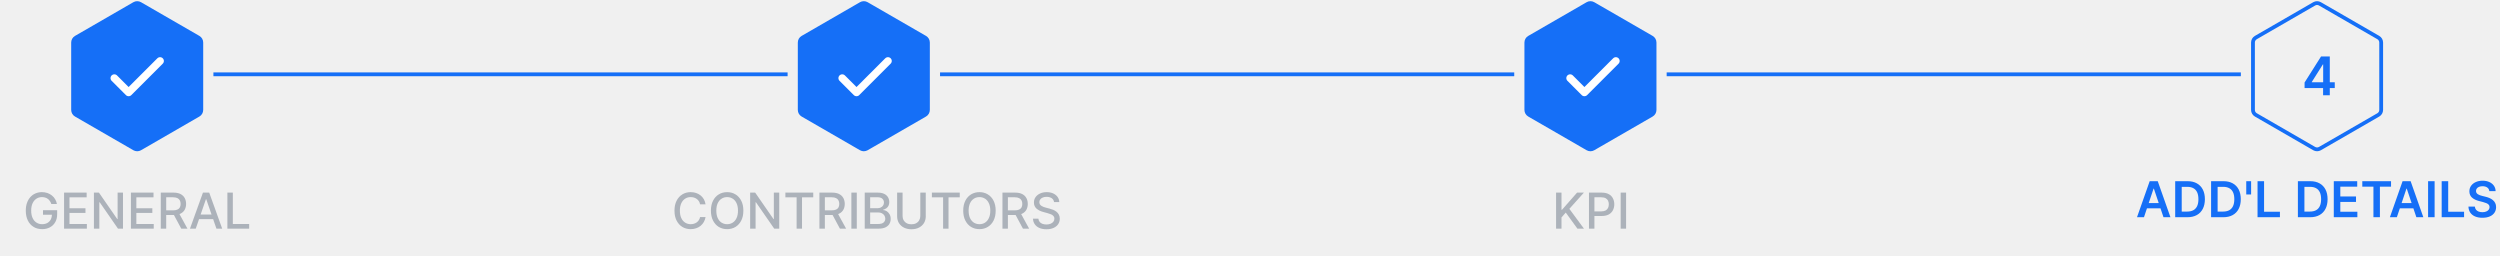
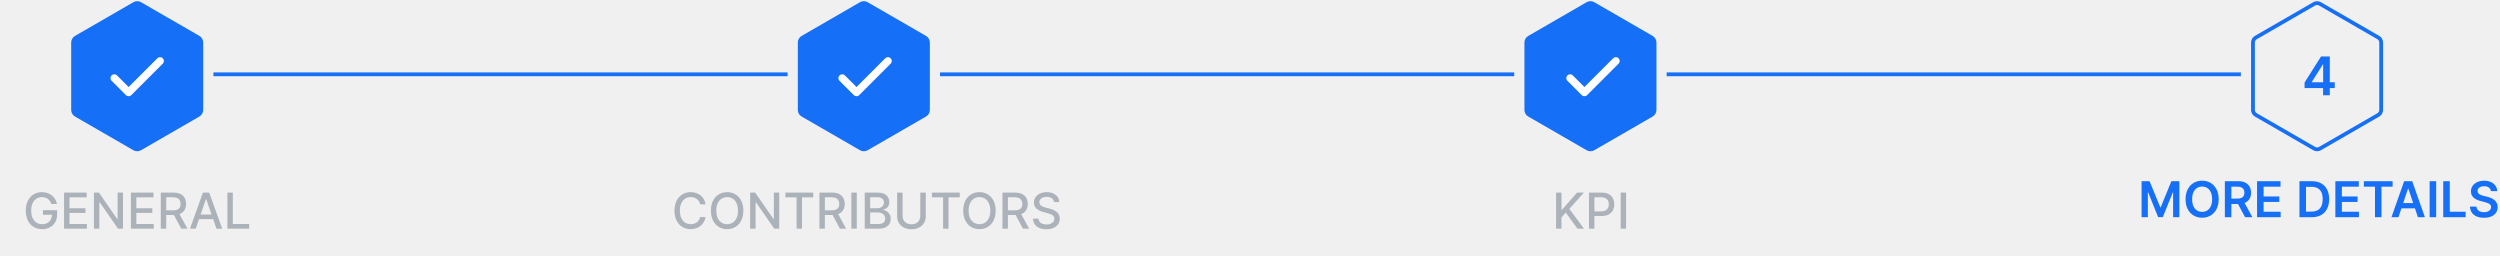
<svg xmlns="http://www.w3.org/2000/svg" width="656" height="67" viewBox="0 0 656 67" fill="none">
  <path d="M35 0.577C35.619 0.22 36.381 0.22 37 0.577L52.321 9.423C52.939 9.78 53.321 10.44 53.321 11.155V28.845C53.321 29.56 52.939 30.22 52.321 30.577L37 39.423C36.381 39.78 35.619 39.78 35 39.423L19.68 30.577C19.061 30.22 18.68 29.56 18.68 28.845V11.155C18.68 10.44 19.061 9.78 19.68 9.423L35 0.577Z" fill="#156FF7" />
  <path d="M42 16L33.75 24.25L30 20.5" stroke="white" stroke-width="2" stroke-linecap="round" stroke-linejoin="round" />
  <line x1="56" y1="19.5" x2="206.667" y2="19.5" stroke="#156FF7" />
  <path d="M225.917 1.01C226.381 0.742 226.953 0.742 227.417 1.01L242.738 9.856C243.202 10.124 243.488 10.619 243.488 11.155V28.845C243.488 29.381 243.202 29.876 242.738 30.144L227.417 38.99C226.953 39.258 226.381 39.258 225.917 38.99L210.596 30.144C210.132 29.876 209.846 29.381 209.846 28.845V11.155C209.846 10.619 210.132 10.124 210.596 9.856L225.917 1.01Z" fill="#156FF7" stroke="#156FF7" />
  <path d="M233 16L224.75 24.25L221 20.5" stroke="white" stroke-width="2" stroke-linecap="round" stroke-linejoin="round" />
  <line x1="246.667" y1="19.5" x2="397.334" y2="19.5" stroke="#156FF7" />
  <path d="M416.583 1.01C417.047 0.742 417.619 0.742 418.083 1.01L433.404 9.856C433.868 10.124 434.154 10.619 434.154 11.155V28.845C434.154 29.381 433.868 29.876 433.404 30.144L418.083 38.99C417.619 39.258 417.047 39.258 416.583 38.99L401.262 30.144C400.798 29.876 400.512 29.381 400.512 28.845V11.155C400.512 10.619 400.798 10.124 401.262 9.856L416.583 1.01Z" fill="#156FF7" stroke="#156FF7" />
  <path d="M424 16L415.75 24.25L412 20.5" stroke="white" stroke-width="2" stroke-linecap="round" stroke-linejoin="round" />
  <line x1="437.333" y1="19.5" x2="588" y2="19.5" stroke="#156FF7" />
  <path d="M607.25 1.01C607.714 0.742 608.286 0.742 608.75 1.01L624.071 9.856C624.535 10.124 624.821 10.619 624.821 11.155V28.845C624.821 29.381 624.535 29.876 624.071 30.144L608.75 38.99C608.286 39.258 607.714 39.258 607.25 38.99L591.929 30.144C591.465 29.876 591.179 29.381 591.179 28.845V11.155C591.179 10.619 591.465 10.124 591.929 9.856L607.25 1.01Z" stroke="#156FF7" />
  <path d="M604.721 23.111V21.644L609.041 14.818H610.264V16.906H609.518L606.61 21.515V21.595H612.641V23.111H604.721ZM609.578 25V22.663L609.598 22.007V14.818H611.338V25H609.578Z" fill="#156FF7" />
  <path opacity="0.4" d="M13.47 53.532C13.381 53.252 13.261 53.001 13.11 52.78C12.962 52.555 12.785 52.364 12.579 52.207C12.373 52.047 12.137 51.926 11.873 51.843C11.611 51.76 11.323 51.718 11.009 51.718C10.477 51.718 9.997 51.855 9.569 52.129C9.141 52.403 8.803 52.804 8.553 53.334C8.307 53.86 8.184 54.505 8.184 55.268C8.184 56.034 8.309 56.682 8.558 57.212C8.807 57.741 9.149 58.143 9.583 58.416C10.017 58.691 10.511 58.827 11.065 58.827C11.579 58.827 12.026 58.723 12.408 58.514C12.793 58.304 13.09 58.009 13.299 57.627C13.511 57.242 13.618 56.79 13.618 56.27L13.987 56.339H11.282V55.162H14.998V56.238C14.998 57.032 14.829 57.721 14.49 58.306C14.155 58.887 13.69 59.337 13.096 59.654C12.505 59.971 11.828 60.129 11.065 60.129C10.209 60.129 9.458 59.932 8.812 59.538C8.169 59.144 7.667 58.586 7.307 57.863C6.947 57.136 6.767 56.275 6.767 55.277C6.767 54.523 6.871 53.846 7.081 53.246C7.29 52.646 7.584 52.137 7.962 51.718C8.344 51.296 8.792 50.975 9.306 50.753C9.823 50.529 10.388 50.416 11 50.416C11.511 50.416 11.986 50.492 12.427 50.642C12.87 50.793 13.264 51.007 13.608 51.284C13.956 51.561 14.244 51.89 14.472 52.272C14.699 52.651 14.853 53.071 14.933 53.532H13.47ZM16.809 60V50.545H22.736V51.773H18.235V54.654H22.427V55.877H18.235V58.772H22.792V60H16.809ZM32.273 50.545V60H30.962L26.156 53.066H26.068V60H24.642V50.545H25.962L30.772 57.489H30.86V50.545H32.273ZM34.354 60V50.545H40.281V51.773H35.78V54.654H39.972V55.877H35.78V58.772H40.337V60H34.354ZM42.187 60V50.545H45.557C46.289 50.545 46.897 50.672 47.38 50.924C47.867 51.176 48.23 51.526 48.47 51.972C48.71 52.415 48.83 52.928 48.83 53.509C48.83 54.088 48.708 54.597 48.465 55.037C48.225 55.474 47.862 55.814 47.376 56.057C46.892 56.301 46.285 56.422 45.552 56.422H42.999V55.194H45.423C45.885 55.194 46.26 55.128 46.549 54.996C46.842 54.863 47.056 54.671 47.191 54.419C47.326 54.166 47.394 53.863 47.394 53.509C47.394 53.152 47.325 52.843 47.186 52.581C47.051 52.32 46.837 52.12 46.545 51.981C46.255 51.84 45.875 51.769 45.404 51.769H43.613V60H42.187ZM46.854 55.734L49.19 60H47.565L45.275 55.734H46.854ZM51.364 60H49.85L53.252 50.545H54.9L58.303 60H56.789L54.116 52.263H54.042L51.364 60ZM51.618 56.298H56.53V57.498H51.618V56.298ZM59.668 60V50.545H61.095V58.772H65.379V60H59.668Z" fill="#475569" />
  <path opacity="0.4" d="M185.14 53.62H183.7C183.645 53.312 183.542 53.041 183.391 52.807C183.24 52.574 183.055 52.375 182.837 52.212C182.618 52.049 182.374 51.926 182.103 51.843C181.835 51.76 181.55 51.718 181.249 51.718C180.704 51.718 180.216 51.855 179.785 52.129C179.357 52.403 179.019 52.804 178.77 53.334C178.523 53.863 178.4 54.51 178.4 55.273C178.4 56.042 178.523 56.691 178.77 57.221C179.019 57.75 179.359 58.15 179.79 58.421C180.221 58.692 180.705 58.827 181.244 58.827C181.543 58.827 181.826 58.787 182.093 58.707C182.364 58.624 182.609 58.503 182.828 58.343C183.046 58.183 183.231 57.987 183.381 57.756C183.535 57.523 183.642 57.255 183.7 56.953L185.14 56.958C185.063 57.422 184.914 57.85 184.693 58.241C184.474 58.629 184.192 58.964 183.848 59.248C183.506 59.528 183.115 59.745 182.675 59.898C182.235 60.052 181.755 60.129 181.235 60.129C180.416 60.129 179.687 59.935 179.047 59.548C178.406 59.157 177.902 58.598 177.532 57.872C177.166 57.145 176.983 56.279 176.983 55.273C176.983 54.263 177.168 53.397 177.537 52.674C177.906 51.947 178.411 51.39 179.051 51.002C179.691 50.612 180.419 50.416 181.235 50.416C181.736 50.416 182.204 50.489 182.638 50.633C183.075 50.775 183.468 50.984 183.815 51.261C184.163 51.535 184.451 51.87 184.679 52.267C184.906 52.661 185.06 53.112 185.14 53.62ZM195.06 55.273C195.06 56.282 194.875 57.15 194.506 57.876C194.137 58.6 193.63 59.157 192.987 59.548C192.347 59.935 191.619 60.129 190.804 60.129C189.985 60.129 189.254 59.935 188.611 59.548C187.971 59.157 187.466 58.598 187.097 57.872C186.727 57.145 186.543 56.279 186.543 55.273C186.543 54.263 186.727 53.397 187.097 52.674C187.466 51.947 187.971 51.39 188.611 51.002C189.254 50.612 189.985 50.416 190.804 50.416C191.619 50.416 192.347 50.612 192.987 51.002C193.63 51.39 194.137 51.947 194.506 52.674C194.875 53.397 195.06 54.263 195.06 55.273ZM193.647 55.273C193.647 54.503 193.523 53.855 193.273 53.329C193.027 52.8 192.689 52.4 192.258 52.129C191.83 51.855 191.345 51.718 190.804 51.718C190.259 51.718 189.773 51.855 189.345 52.129C188.917 52.4 188.578 52.8 188.329 53.329C188.083 53.855 187.96 54.503 187.96 55.273C187.96 56.042 188.083 56.691 188.329 57.221C188.578 57.747 188.917 58.147 189.345 58.421C189.773 58.692 190.259 58.827 190.804 58.827C191.345 58.827 191.83 58.692 192.258 58.421C192.689 58.147 193.027 57.747 193.273 57.221C193.523 56.691 193.647 56.042 193.647 55.273ZM204.47 50.545V60H203.158L198.353 53.066H198.265V60H196.839V50.545H198.159L202.969 57.489H203.057V50.545H204.47ZM206.084 51.773V50.545H213.401V51.773H210.451V60H209.029V51.773H206.084ZM215.018 60V50.545H218.388C219.121 50.545 219.729 50.672 220.212 50.924C220.698 51.176 221.061 51.526 221.301 51.972C221.541 52.415 221.661 52.928 221.661 53.509C221.661 54.088 221.54 54.597 221.297 55.037C221.057 55.474 220.693 55.814 220.207 56.057C219.724 56.301 219.116 56.422 218.384 56.422H215.831V55.194H218.254C218.716 55.194 219.091 55.128 219.381 54.996C219.673 54.863 219.887 54.671 220.022 54.419C220.158 54.166 220.226 53.863 220.226 53.509C220.226 53.152 220.156 52.843 220.018 52.581C219.882 52.32 219.669 52.12 219.376 51.981C219.087 51.84 218.707 51.769 218.236 51.769H216.445V60H215.018ZM219.685 55.734L222.021 60H220.396L218.107 55.734H219.685ZM224.824 50.545V60H223.397V50.545H224.824ZM226.901 60V50.545H230.363C231.034 50.545 231.59 50.656 232.03 50.878C232.47 51.096 232.799 51.393 233.018 51.769C233.236 52.141 233.346 52.561 233.346 53.029C233.346 53.423 233.273 53.755 233.129 54.026C232.984 54.294 232.79 54.51 232.547 54.673C232.307 54.833 232.042 54.95 231.753 55.023V55.116C232.067 55.131 232.373 55.233 232.672 55.42C232.973 55.605 233.223 55.868 233.419 56.21C233.616 56.551 233.715 56.967 233.715 57.456C233.715 57.94 233.601 58.373 233.373 58.758C233.149 59.14 232.801 59.443 232.33 59.668C231.859 59.889 231.257 60 230.525 60H226.901ZM228.328 58.777H230.386C231.07 58.777 231.559 58.644 231.854 58.38C232.15 58.115 232.298 57.784 232.298 57.387C232.298 57.089 232.222 56.815 232.071 56.565C231.921 56.316 231.705 56.117 231.425 55.97C231.148 55.822 230.819 55.748 230.437 55.748H228.328V58.777ZM228.328 54.636H230.239C230.559 54.636 230.847 54.574 231.102 54.451C231.361 54.328 231.565 54.156 231.716 53.934C231.87 53.709 231.947 53.445 231.947 53.14C231.947 52.749 231.81 52.421 231.536 52.157C231.262 51.892 230.842 51.76 230.276 51.76H228.328V54.636ZM241.487 50.545H242.918V56.764C242.918 57.425 242.762 58.012 242.452 58.523C242.141 59.031 241.704 59.431 241.141 59.723C240.577 60.012 239.917 60.157 239.16 60.157C238.406 60.157 237.747 60.012 237.184 59.723C236.621 59.431 236.184 59.031 235.873 58.523C235.562 58.012 235.407 57.425 235.407 56.764V50.545H236.833V56.648C236.833 57.076 236.927 57.456 237.115 57.789C237.306 58.121 237.575 58.383 237.923 58.574C238.271 58.761 238.683 58.855 239.16 58.855C239.64 58.855 240.054 58.761 240.402 58.574C240.753 58.383 241.021 58.121 241.205 57.789C241.393 57.456 241.487 57.076 241.487 56.648V50.545ZM244.526 51.773V50.545H251.843V51.773H248.893V60H247.471V51.773H244.526ZM261.266 55.273C261.266 56.282 261.081 57.15 260.712 57.876C260.343 58.6 259.837 59.157 259.193 59.548C258.553 59.935 257.825 60.129 257.01 60.129C256.191 60.129 255.46 59.935 254.817 59.548C254.177 59.157 253.672 58.598 253.303 57.872C252.933 57.145 252.749 56.279 252.749 55.273C252.749 54.263 252.933 53.397 253.303 52.674C253.672 51.947 254.177 51.39 254.817 51.002C255.46 50.612 256.191 50.416 257.01 50.416C257.825 50.416 258.553 50.612 259.193 51.002C259.837 51.39 260.343 51.947 260.712 52.674C261.081 53.397 261.266 54.263 261.266 55.273ZM259.853 55.273C259.853 54.503 259.729 53.855 259.479 53.329C259.233 52.8 258.895 52.4 258.464 52.129C258.036 51.855 257.551 51.718 257.01 51.718C256.465 51.718 255.979 51.855 255.551 52.129C255.123 52.4 254.785 52.8 254.535 53.329C254.289 53.855 254.166 54.503 254.166 55.273C254.166 56.042 254.289 56.691 254.535 57.221C254.785 57.747 255.123 58.147 255.551 58.421C255.979 58.692 256.465 58.827 257.01 58.827C257.551 58.827 258.036 58.692 258.464 58.421C258.895 58.147 259.233 57.747 259.479 57.221C259.729 56.691 259.853 56.042 259.853 55.273ZM263.045 60V50.545H266.415C267.147 50.545 267.755 50.672 268.238 50.924C268.724 51.176 269.088 51.526 269.328 51.972C269.568 52.415 269.688 52.928 269.688 53.509C269.688 54.088 269.566 54.597 269.323 55.037C269.083 55.474 268.72 55.814 268.233 56.057C267.75 56.301 267.142 56.422 266.41 56.422H263.857V55.194H266.281C266.742 55.194 267.118 55.128 267.407 54.996C267.7 54.863 267.913 54.671 268.049 54.419C268.184 54.166 268.252 53.863 268.252 53.509C268.252 53.152 268.183 52.843 268.044 52.581C267.909 52.32 267.695 52.12 267.403 51.981C267.113 51.84 266.733 51.769 266.262 51.769H264.471V60H263.045ZM267.712 55.734L270.048 60H268.423L266.133 55.734H267.712ZM276.58 53.029C276.531 52.592 276.328 52.254 275.971 52.014C275.614 51.77 275.164 51.649 274.623 51.649C274.235 51.649 273.899 51.71 273.616 51.834C273.333 51.953 273.113 52.12 272.956 52.332C272.802 52.541 272.725 52.78 272.725 53.048C272.725 53.272 272.778 53.466 272.882 53.629C272.99 53.792 273.13 53.929 273.302 54.04C273.478 54.148 273.666 54.239 273.866 54.312C274.066 54.383 274.258 54.442 274.443 54.488L275.366 54.728C275.668 54.802 275.977 54.902 276.294 55.028C276.611 55.154 276.905 55.32 277.176 55.527C277.446 55.733 277.665 55.988 277.831 56.293C278 56.598 278.085 56.962 278.085 57.387C278.085 57.923 277.947 58.398 277.67 58.814C277.396 59.229 276.997 59.557 276.474 59.797C275.954 60.037 275.324 60.157 274.586 60.157C273.878 60.157 273.265 60.045 272.748 59.82C272.231 59.595 271.827 59.277 271.534 58.864C271.242 58.449 271.08 57.956 271.05 57.387H272.481C272.508 57.729 272.619 58.013 272.813 58.241C273.01 58.466 273.261 58.633 273.566 58.744C273.873 58.852 274.21 58.906 274.577 58.906C274.98 58.906 275.338 58.843 275.652 58.717C275.969 58.587 276.218 58.409 276.4 58.181C276.582 57.95 276.672 57.681 276.672 57.373C276.672 57.093 276.592 56.864 276.432 56.685C276.275 56.507 276.061 56.359 275.791 56.242C275.523 56.125 275.22 56.022 274.881 55.933L273.764 55.628C273.007 55.422 272.407 55.119 271.964 54.719C271.523 54.319 271.303 53.789 271.303 53.131C271.303 52.586 271.451 52.11 271.747 51.704C272.042 51.298 272.442 50.983 272.947 50.758C273.452 50.53 274.021 50.416 274.655 50.416C275.295 50.416 275.86 50.529 276.349 50.753C276.842 50.978 277.229 51.287 277.513 51.681C277.796 52.072 277.943 52.521 277.956 53.029H276.58Z" fill="#475569" />
  <path opacity="0.4" d="M408.313 60V50.545H409.739V55.06H409.855L413.82 50.545H415.616L411.803 54.802L415.63 60H413.912L410.856 55.776L409.739 57.059V60H408.313ZM416.945 60V50.545H420.315C421.051 50.545 421.66 50.679 422.144 50.947C422.627 51.215 422.988 51.581 423.228 52.046C423.469 52.508 423.589 53.028 423.589 53.606C423.589 54.188 423.467 54.711 423.224 55.176C422.984 55.637 422.621 56.004 422.134 56.275C421.651 56.542 421.043 56.676 420.311 56.676H417.993V55.467H420.182C420.646 55.467 421.023 55.387 421.313 55.227C421.602 55.063 421.814 54.842 421.95 54.562C422.085 54.282 422.153 53.963 422.153 53.606C422.153 53.249 422.085 52.932 421.95 52.655C421.814 52.378 421.6 52.161 421.308 52.004C421.019 51.847 420.637 51.769 420.163 51.769H418.372V60H416.945ZM426.687 50.545V60H425.261V50.545H426.687Z" fill="#475569" />
-   <path d="M562.577 57H560.749L564.078 47.545H566.192L569.525 57H567.697L565.172 49.484H565.098L562.577 57ZM562.637 53.293H567.623V54.669H562.637V53.293ZM573.974 57H570.77V47.545H574.039C574.978 47.545 575.784 47.735 576.458 48.113C577.135 48.489 577.655 49.029 578.018 49.734C578.381 50.438 578.563 51.282 578.563 52.264C578.563 53.248 578.38 54.095 578.014 54.803C577.651 55.51 577.126 56.054 576.439 56.432C575.756 56.811 574.934 57 573.974 57ZM572.483 55.518H573.891C574.55 55.518 575.099 55.398 575.539 55.158C575.979 54.915 576.31 54.553 576.532 54.073C576.753 53.59 576.864 52.987 576.864 52.264C576.864 51.54 576.753 50.94 576.532 50.463C576.31 49.983 575.982 49.624 575.548 49.387C575.118 49.147 574.582 49.027 573.942 49.027H572.483V55.518ZM583.394 57H580.19V47.545H583.459C584.397 47.545 585.204 47.735 585.878 48.113C586.555 48.489 587.075 49.029 587.438 49.734C587.801 50.438 587.983 51.282 587.983 52.264C587.983 53.248 587.8 54.095 587.434 54.803C587.07 55.51 586.546 56.054 585.859 56.432C585.176 56.811 584.354 57 583.394 57ZM581.903 55.518H583.311C583.97 55.518 584.519 55.398 584.959 55.158C585.399 54.915 585.73 54.553 585.952 54.073C586.173 53.59 586.284 52.987 586.284 52.264C586.284 51.54 586.173 50.94 585.952 50.463C585.73 49.983 585.402 49.624 584.968 49.387C584.538 49.147 584.002 49.027 583.362 49.027H581.903V55.518ZM590.691 47.545V51.026H589.416V47.545H590.691ZM592.378 57V47.545H594.091V55.564H598.255V57H592.378ZM606.17 57H602.966V47.545H606.234C607.173 47.545 607.979 47.735 608.653 48.113C609.33 48.489 609.85 49.029 610.214 49.734C610.577 50.438 610.758 51.282 610.758 52.264C610.758 53.248 610.575 54.095 610.209 54.803C609.846 55.51 609.321 56.054 608.635 56.432C607.952 56.811 607.13 57 606.17 57ZM604.678 55.518H606.086C606.745 55.518 607.294 55.398 607.735 55.158C608.175 54.915 608.506 54.553 608.727 54.073C608.949 53.59 609.059 52.987 609.059 52.264C609.059 51.54 608.949 50.94 608.727 50.463C608.506 49.983 608.178 49.624 607.744 49.387C607.313 49.147 606.777 49.027 606.137 49.027H604.678V55.518ZM612.386 57V47.545H618.535V48.981H614.098V51.548H618.216V52.984H614.098V55.564H618.572V57H612.386ZM619.867 48.981V47.545H627.41V48.981H624.488V57H622.789V48.981H619.867ZM628.936 57H627.108L630.436 47.545H632.55L635.884 57H634.055L631.53 49.484H631.456L628.936 57ZM628.996 53.293H633.982V54.669H628.996V53.293ZM638.842 47.545V57H637.129V47.545H638.842ZM640.696 57V47.545H642.409V55.564H646.573V57H640.696ZM653.198 50.145C653.155 49.741 652.973 49.427 652.653 49.203C652.336 48.978 651.923 48.866 651.416 48.866C651.059 48.866 650.752 48.92 650.497 49.027C650.242 49.135 650.046 49.281 649.911 49.466C649.775 49.651 649.706 49.861 649.703 50.098C649.703 50.295 649.748 50.466 649.837 50.611C649.929 50.755 650.054 50.879 650.211 50.98C650.368 51.079 650.542 51.162 650.732 51.229C650.923 51.297 651.116 51.354 651.309 51.4L652.196 51.622C652.553 51.705 652.896 51.817 653.225 51.959C653.558 52.1 653.855 52.279 654.116 52.494C654.381 52.71 654.59 52.97 654.744 53.275C654.898 53.579 654.975 53.936 654.975 54.346C654.975 54.9 654.833 55.387 654.55 55.809C654.267 56.227 653.858 56.555 653.322 56.792C652.79 57.026 652.145 57.143 651.388 57.143C650.652 57.143 650.014 57.029 649.472 56.801C648.934 56.574 648.512 56.241 648.207 55.804C647.906 55.367 647.742 54.835 647.718 54.207H649.403C649.427 54.536 649.529 54.81 649.708 55.029C649.886 55.247 650.118 55.41 650.405 55.518C650.694 55.626 651.017 55.68 651.374 55.68C651.747 55.68 652.073 55.624 652.353 55.514C652.636 55.4 652.858 55.243 653.018 55.043C653.178 54.84 653.259 54.602 653.262 54.332C653.259 54.086 653.187 53.882 653.045 53.722C652.904 53.559 652.705 53.424 652.45 53.316C652.197 53.205 651.902 53.107 651.563 53.021L650.488 52.744C649.709 52.544 649.094 52.24 648.641 51.834C648.192 51.425 647.967 50.882 647.967 50.205C647.967 49.648 648.118 49.16 648.42 48.741C648.724 48.323 649.138 47.998 649.661 47.767C650.185 47.533 650.777 47.416 651.439 47.416C652.11 47.416 652.698 47.533 653.202 47.767C653.71 47.998 654.109 48.319 654.398 48.732C654.687 49.141 654.836 49.612 654.846 50.145H653.198Z" fill="#156FF7" />
+   <path d="M561.952 47.545H564.048L566.855 54.396H566.966L569.772 47.545H571.868V57H570.225V50.505H570.137L567.524 56.972H566.296L563.683 50.491H563.596V57H561.952V47.545ZM582.181 52.273C582.181 53.291 581.991 54.164 581.609 54.89C581.23 55.614 580.713 56.167 580.058 56.552C579.405 56.937 578.665 57.129 577.837 57.129C577.009 57.129 576.268 56.937 575.612 56.552C574.96 56.164 574.443 55.609 574.061 54.886C573.683 54.159 573.493 53.288 573.493 52.273C573.493 51.254 573.683 50.383 574.061 49.66C574.443 48.934 574.96 48.378 575.612 47.993C576.268 47.608 577.009 47.416 577.837 47.416C578.665 47.416 579.405 47.608 580.058 47.993C580.713 48.378 581.23 48.934 581.609 49.66C581.991 50.383 582.181 51.254 582.181 52.273ZM580.46 52.273C580.46 51.556 580.347 50.951 580.123 50.459C579.901 49.963 579.593 49.589 579.199 49.337C578.805 49.081 578.351 48.953 577.837 48.953C577.323 48.953 576.869 49.081 576.475 49.337C576.082 49.589 575.772 49.963 575.548 50.459C575.326 50.951 575.215 51.556 575.215 52.273C575.215 52.99 575.326 53.596 575.548 54.092C575.772 54.584 576.082 54.958 576.475 55.213C576.869 55.466 577.323 55.592 577.837 55.592C578.351 55.592 578.805 55.466 579.199 55.213C579.593 54.958 579.901 54.584 580.123 54.092C580.347 53.596 580.46 52.99 580.46 52.273ZM583.801 57V47.545H587.346C588.072 47.545 588.682 47.672 589.174 47.924C589.67 48.176 590.044 48.53 590.296 48.986C590.552 49.438 590.679 49.966 590.679 50.569C590.679 51.175 590.55 51.702 590.291 52.148C590.036 52.591 589.659 52.934 589.16 53.178C588.662 53.418 588.049 53.538 587.323 53.538H584.798V52.116H587.092C587.517 52.116 587.865 52.057 588.136 51.94C588.406 51.82 588.606 51.646 588.736 51.419C588.868 51.188 588.934 50.905 588.934 50.569C588.934 50.234 588.868 49.948 588.736 49.711C588.603 49.471 588.402 49.289 588.131 49.166C587.86 49.04 587.511 48.977 587.083 48.977H585.513V57H583.801ZM588.685 52.716L591.025 57H589.114L586.815 52.716H588.685ZM592.256 57V47.545H598.405V48.981H593.968V51.548H598.086V52.984H593.968V55.564H598.442V57H592.256ZM606.581 57H603.377V47.545H606.645C607.584 47.545 608.39 47.735 609.064 48.113C609.741 48.489 610.262 49.029 610.625 49.734C610.988 50.438 611.169 51.282 611.169 52.264C611.169 53.248 610.986 54.095 610.62 54.803C610.257 55.51 609.732 56.054 609.046 56.432C608.363 56.811 607.541 57 606.581 57ZM605.09 55.518H606.498C607.156 55.518 607.706 55.398 608.146 55.158C608.586 54.915 608.917 54.553 609.138 54.073C609.36 53.59 609.471 52.987 609.471 52.264C609.471 51.54 609.36 50.94 609.138 50.463C608.917 49.983 608.589 49.624 608.155 49.387C607.724 49.147 607.189 49.027 606.548 49.027H605.09V55.518ZM612.797 57V47.545H618.946V48.981H614.509V51.548H618.627V52.984H614.509V55.564H618.983V57H612.797ZM620.278 48.981V47.545H627.821V48.981H624.899V57H623.2V48.981H620.278ZM629.347 57H627.519L630.847 47.545H632.962L636.295 57H634.467L631.941 49.484H631.867L629.347 57ZM629.407 53.293H634.393V54.669H629.407V53.293ZM639.253 47.545V57H637.54V47.545H639.253ZM641.107 57V47.545H642.82V55.564H646.984V57H641.107ZM653.609 50.145C653.566 49.741 653.384 49.427 653.064 49.203C652.747 48.978 652.335 48.866 651.827 48.866C651.47 48.866 651.164 48.92 650.908 49.027C650.653 49.135 650.457 49.281 650.322 49.466C650.186 49.651 650.117 49.861 650.114 50.098C650.114 50.295 650.159 50.466 650.248 50.611C650.34 50.755 650.465 50.879 650.622 50.98C650.779 51.079 650.953 51.162 651.144 51.229C651.334 51.297 651.527 51.354 651.721 51.4L652.607 51.622C652.964 51.705 653.307 51.817 653.636 51.959C653.969 52.1 654.266 52.279 654.527 52.494C654.792 52.71 655.001 52.97 655.155 53.275C655.309 53.579 655.386 53.936 655.386 54.346C655.386 54.9 655.245 55.387 654.961 55.809C654.678 56.227 654.269 56.555 653.733 56.792C653.201 57.026 652.556 57.143 651.799 57.143C651.064 57.143 650.425 57.029 649.883 56.801C649.345 56.574 648.923 56.241 648.618 55.804C648.317 55.367 648.154 54.835 648.129 54.207H649.814C649.839 54.536 649.94 54.81 650.119 55.029C650.297 55.247 650.53 55.41 650.816 55.518C651.105 55.626 651.428 55.68 651.785 55.68C652.158 55.68 652.484 55.624 652.764 55.514C653.047 55.4 653.269 55.243 653.429 55.043C653.589 54.84 653.67 54.602 653.673 54.332C653.67 54.086 653.598 53.882 653.456 53.722C653.315 53.559 653.116 53.424 652.861 53.316C652.609 53.205 652.313 53.107 651.975 53.021L650.899 52.744C650.12 52.544 649.505 52.24 649.052 51.834C648.603 51.425 648.378 50.882 648.378 50.205C648.378 49.648 648.529 49.16 648.831 48.741C649.135 48.323 649.549 47.998 650.073 47.767C650.596 47.533 651.188 47.416 651.85 47.416C652.521 47.416 653.109 47.533 653.613 47.767C654.121 47.998 654.52 48.319 654.809 48.732C655.098 49.141 655.248 49.612 655.257 50.145H653.609Z" fill="#156FF7" />
</svg>
